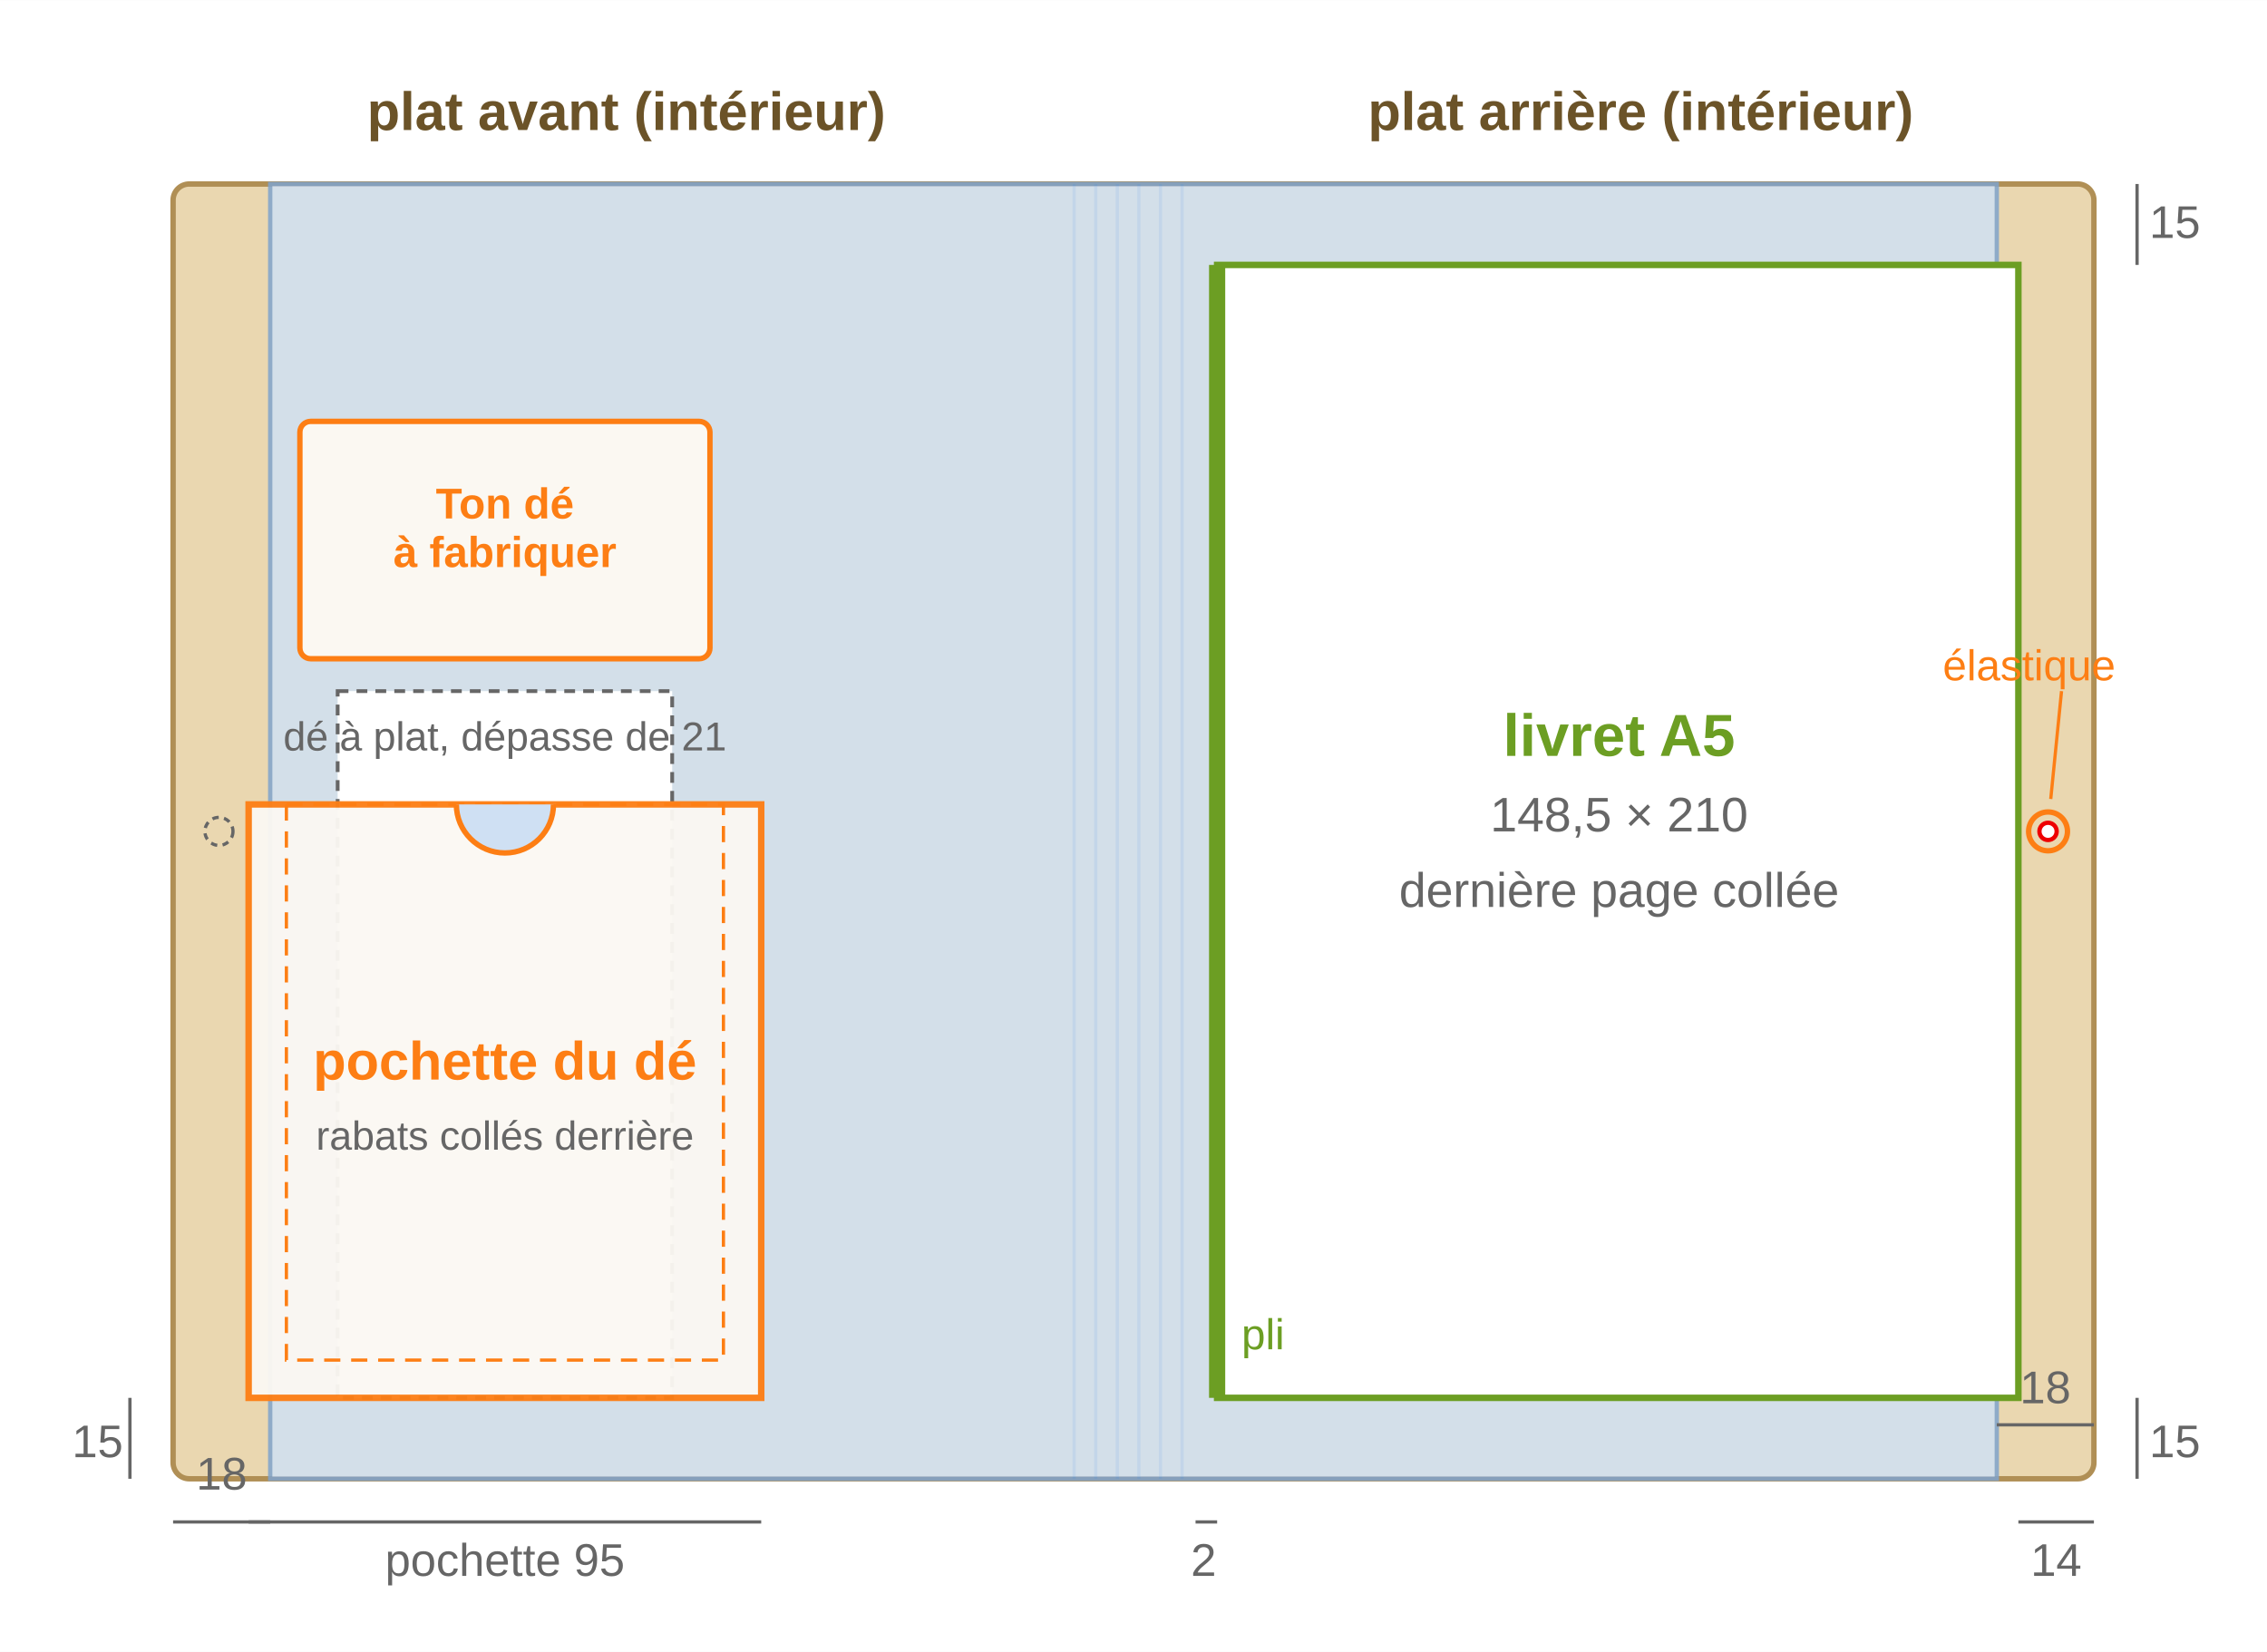
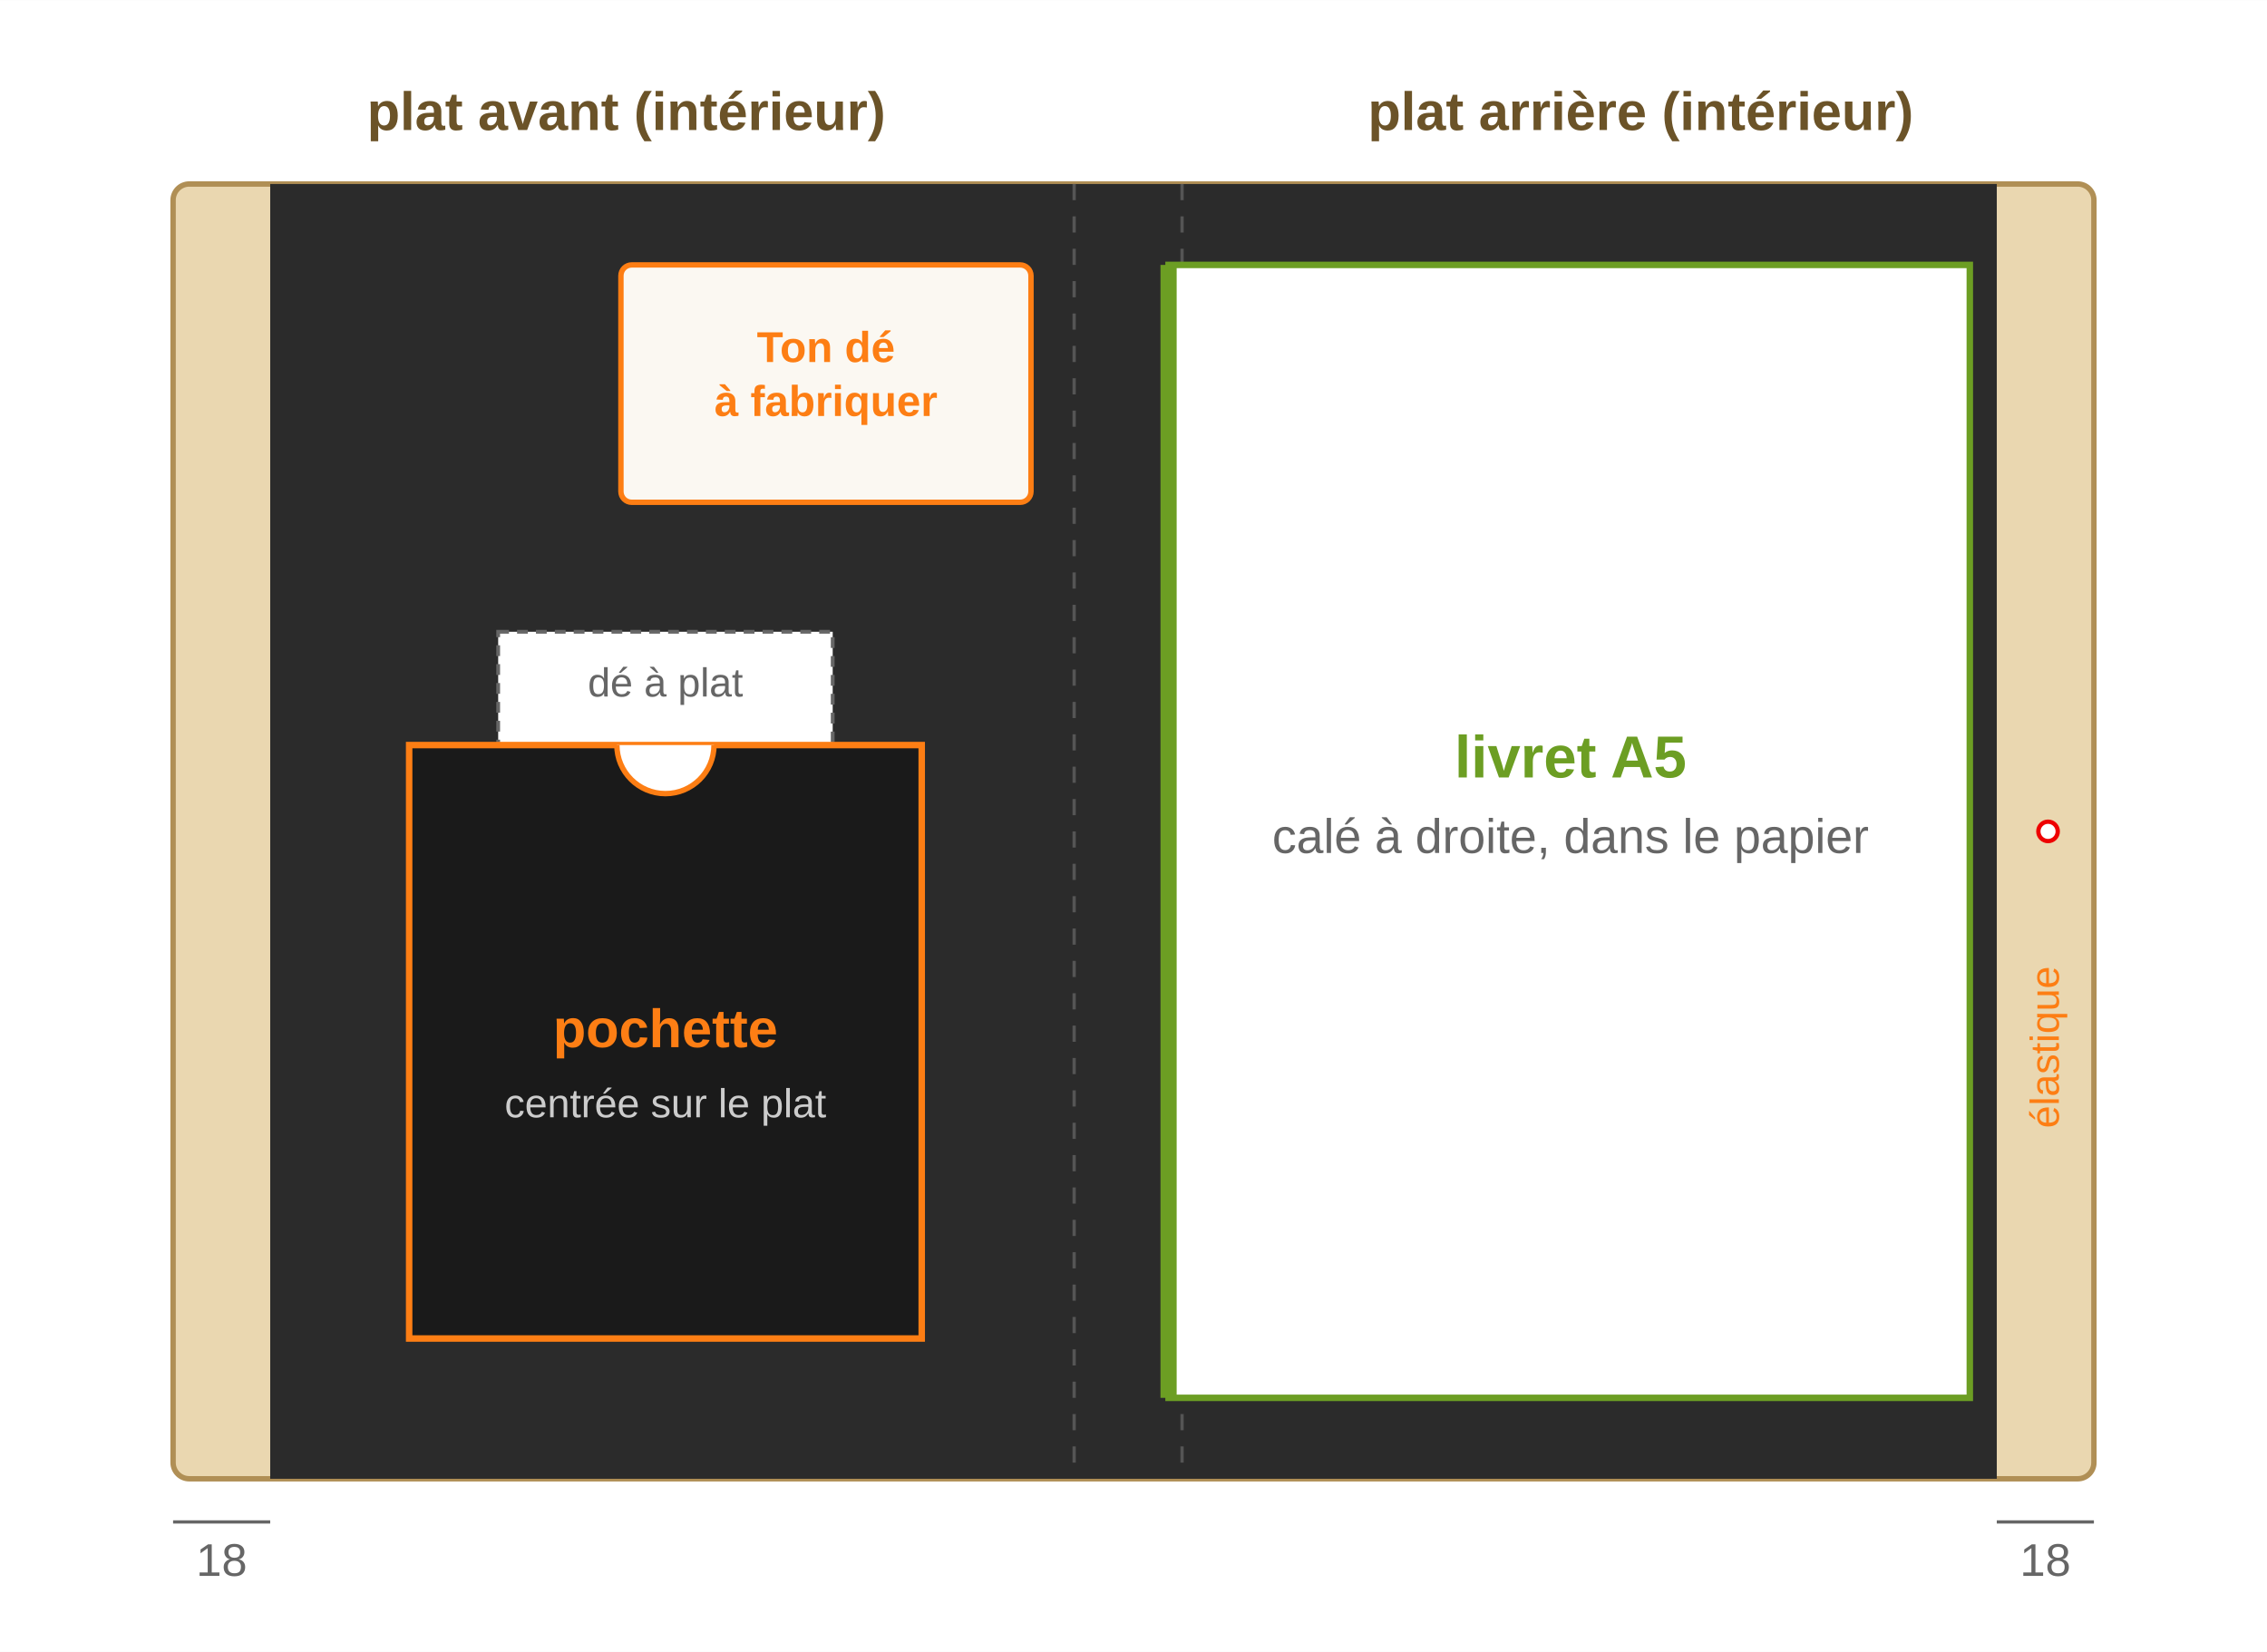
<svg xmlns="http://www.w3.org/2000/svg" viewBox="-32.08 -34.08 420.16 306.16" width="1497" height="1091" font-family="Poppins, 'Segoe UI', Arial, sans-serif">
  <rect x="-32.08" y="-34.08" width="420.16" height="306.16" fill="#ffffff" />
  <rect x="0" y="0" width="356" height="240" rx="3" fill="#ead7b0" stroke="#b08f55" stroke-width="1" />
-   <g stroke="#356bac" stroke-width="0.6" opacity=".6">
+   <rect x="18" y="0" width="320" height="240" fill="#2b2b2b" />
+   <g stroke="#555" stroke-width="0.6" stroke-dasharray="3 3">
    <line x1="167" y1="0" x2="167" y2="240" />
-     <line x1="171" y1="0" x2="171" y2="240" />
-     <line x1="175" y1="0" x2="175" y2="240" />
-     <line x1="179" y1="0" x2="179" y2="240" />
-     <line x1="183" y1="0" x2="183" y2="240" />
    <line x1="187" y1="0" x2="187" y2="240" />
  </g>
-   <rect x="18" y="0" width="320" height="240" fill="#cfe0f3" stroke="#7fa3cc" stroke-width="0.8" opacity=".85" />
-   <rect x="193.5" y="15" width="148.5" height="210" fill="#fff" stroke="#6c9e23" stroke-width="1.2" />
-   <line x1="193.5" y1="15" x2="193.5" y2="225" stroke="#6c9e23" stroke-width="3" />
-   <text x="268" y="106" font-size="11" text-anchor="middle" fill="#6c9e23" font-weight="600">livret A5</text>
-   <text x="268" y="120" font-size="9" text-anchor="middle" fill="#666">148,5 × 210</text>
-   <text x="268" y="134" font-size="9" text-anchor="middle" fill="#666">dernière page collée</text>
-   <text x="198" y="216" font-size="8" fill="#6c9e23">pli</text>
-   <circle cx="347.5" cy="120" r="1.6" fill="#fff" stroke="#e00" stroke-width="0.8" />
-   <circle cx="347.5" cy="120" r="3.6" fill="none" stroke="#fd7e14" stroke-width="1" />
-   <text x="360" y="92" font-size="8" fill="#fd7e14" text-anchor="end">élastique</text>
-   <line x1="350" y1="94" x2="348" y2="114" stroke="#fd7e14" stroke-width="0.6" />
-   <rect x="23.5" y="44" width="76" height="44" rx="2" fill="#fbf8f2" stroke="#fd7e14" stroke-width="1" />
-   <text x="61.5" y="62" font-size="8" text-anchor="middle" fill="#fd7e14" font-weight="600">Ton dé</text>
-   <text x="61.5" y="71" font-size="8" text-anchor="middle" fill="#fd7e14" font-weight="600">à fabriquer</text>
-   <rect x="30.5" y="94" width="62" height="131" fill="#fff" stroke="#666" stroke-width="0.7" stroke-dasharray="2 1.5" />
-   <text x="61.5" y="105" font-size="7.5" text-anchor="middle" fill="#666">dé à plat, dépasse de 21</text>
-   <rect x="14" y="115" width="95" height="110" fill="#fbf8f2" stroke="#fd7e14" stroke-width="1.2" opacity=".95" />
-   <rect x="21" y="115" width="81" height="103" fill="none" stroke="#fd7e14" stroke-width="0.6" stroke-dasharray="3 2" />
-   <path d="M52.5 115 A9 9 0 0 0 70.5 115" fill="#cfe0f3" stroke="#fd7e14" stroke-width="1" />
-   <text x="61.5" y="166" font-size="10" text-anchor="middle" fill="#fd7e14" font-weight="600">pochette du dé</text>
-   <text x="61.5" y="179" font-size="7.5" text-anchor="middle" fill="#666">rabats collés derrière</text>
-   <circle cx="8.5" cy="120" r="2.6" fill="none" stroke="#666" stroke-width="0.6" stroke-dasharray="1.2 1" />
+   <rect x="184.5" y="15" width="148.5" height="210" fill="#fff" stroke="#6c9e23" stroke-width="1.2" />
+   <line x1="184.5" y1="15" x2="184.5" y2="225" stroke="#6c9e23" stroke-width="3" />
+   <text x="259" y="110" font-size="11" text-anchor="middle" fill="#6c9e23" font-weight="600">livret A5</text>
+   <text x="259" y="124" font-size="9" text-anchor="middle" fill="#666">calé à droite, dans le papier</text>
+   <circle cx="347.5" cy="120" r="1.8" fill="#fff" stroke="#e00" stroke-width="0.8" />
+   <text x="349.5" y="160" font-size="7.5" fill="#fd7e14" text-anchor="middle" transform="rotate(-90 349.5 160)">élastique</text>
+   <rect x="83" y="15" width="76" height="44" rx="2" fill="#fbf8f2" stroke="#fd7e14" stroke-width="1" />
+   <text x="121" y="33" font-size="8" text-anchor="middle" fill="#fd7e14" font-weight="600">Ton dé</text>
+   <text x="121" y="43" font-size="8" text-anchor="middle" fill="#fd7e14" font-weight="600">à fabriquer</text>
+   <rect x="60.25" y="83" width="62" height="131" fill="#fff" stroke="#666" stroke-width="0.7" stroke-dasharray="2 1.5" />
+   <text x="91.25" y="95" font-size="7.5" text-anchor="middle" fill="#666">dé à plat</text>
+   <rect x="43.75" y="104" width="95" height="110" fill="#1a1a1a" stroke="#fd7e14" stroke-width="1.2" />
+   <path d="M82.25 104 A9 9 0 0 0 100.25 104" fill="#fff" stroke="#fd7e14" stroke-width="1" />
+   <text x="91.25" y="160" font-size="10" text-anchor="middle" fill="#fd7e14" font-weight="600">pochette</text>
+   <text x="91.25" y="173" font-size="7.5" text-anchor="middle" fill="#ccc">centrée sur le plat</text>
  <g stroke="#666" stroke-width="0.6" fill="none">
-     <line x1="342" y1="248" x2="356" y2="248" />
-     <line x1="189.5" y1="248" x2="193.5" y2="248" />
    <line x1="0" y1="248" x2="18" y2="248" />
-     <line x1="338" y1="230" x2="356" y2="230" />
-     <line x1="364" y1="0" x2="364" y2="15" />
-     <line x1="364" y1="225" x2="364" y2="240" />
-     <line x1="14" y1="248" x2="109" y2="248" />
-     <line x1="-8" y1="225" x2="-8" y2="240" />
+     <line x1="338" y1="248" x2="356" y2="248" />
  </g>
  <g font-size="8.5" fill="#666" text-anchor="middle">
-     <text x="349" y="258">14</text>
-     <text x="191" y="258">2</text>
-     <text x="9" y="242">18</text>
-     <text x="347" y="226">18</text>
-     <text x="61.5" y="258">pochette 95</text>
-     <text x="371" y="10">15</text>
-     <text x="371" y="236">15</text>
-     <text x="-14" y="236">15</text>
+     <text x="9" y="258">18</text>
+     <text x="347" y="258">18</text>
  </g>
  <text x="84" y="-10" font-size="10" text-anchor="middle" fill="#6b5328" font-weight="600">plat avant (intérieur)</text>
  <text x="272" y="-10" font-size="10" text-anchor="middle" fill="#6b5328" font-weight="600">plat arrière (intérieur)</text>
</svg>
